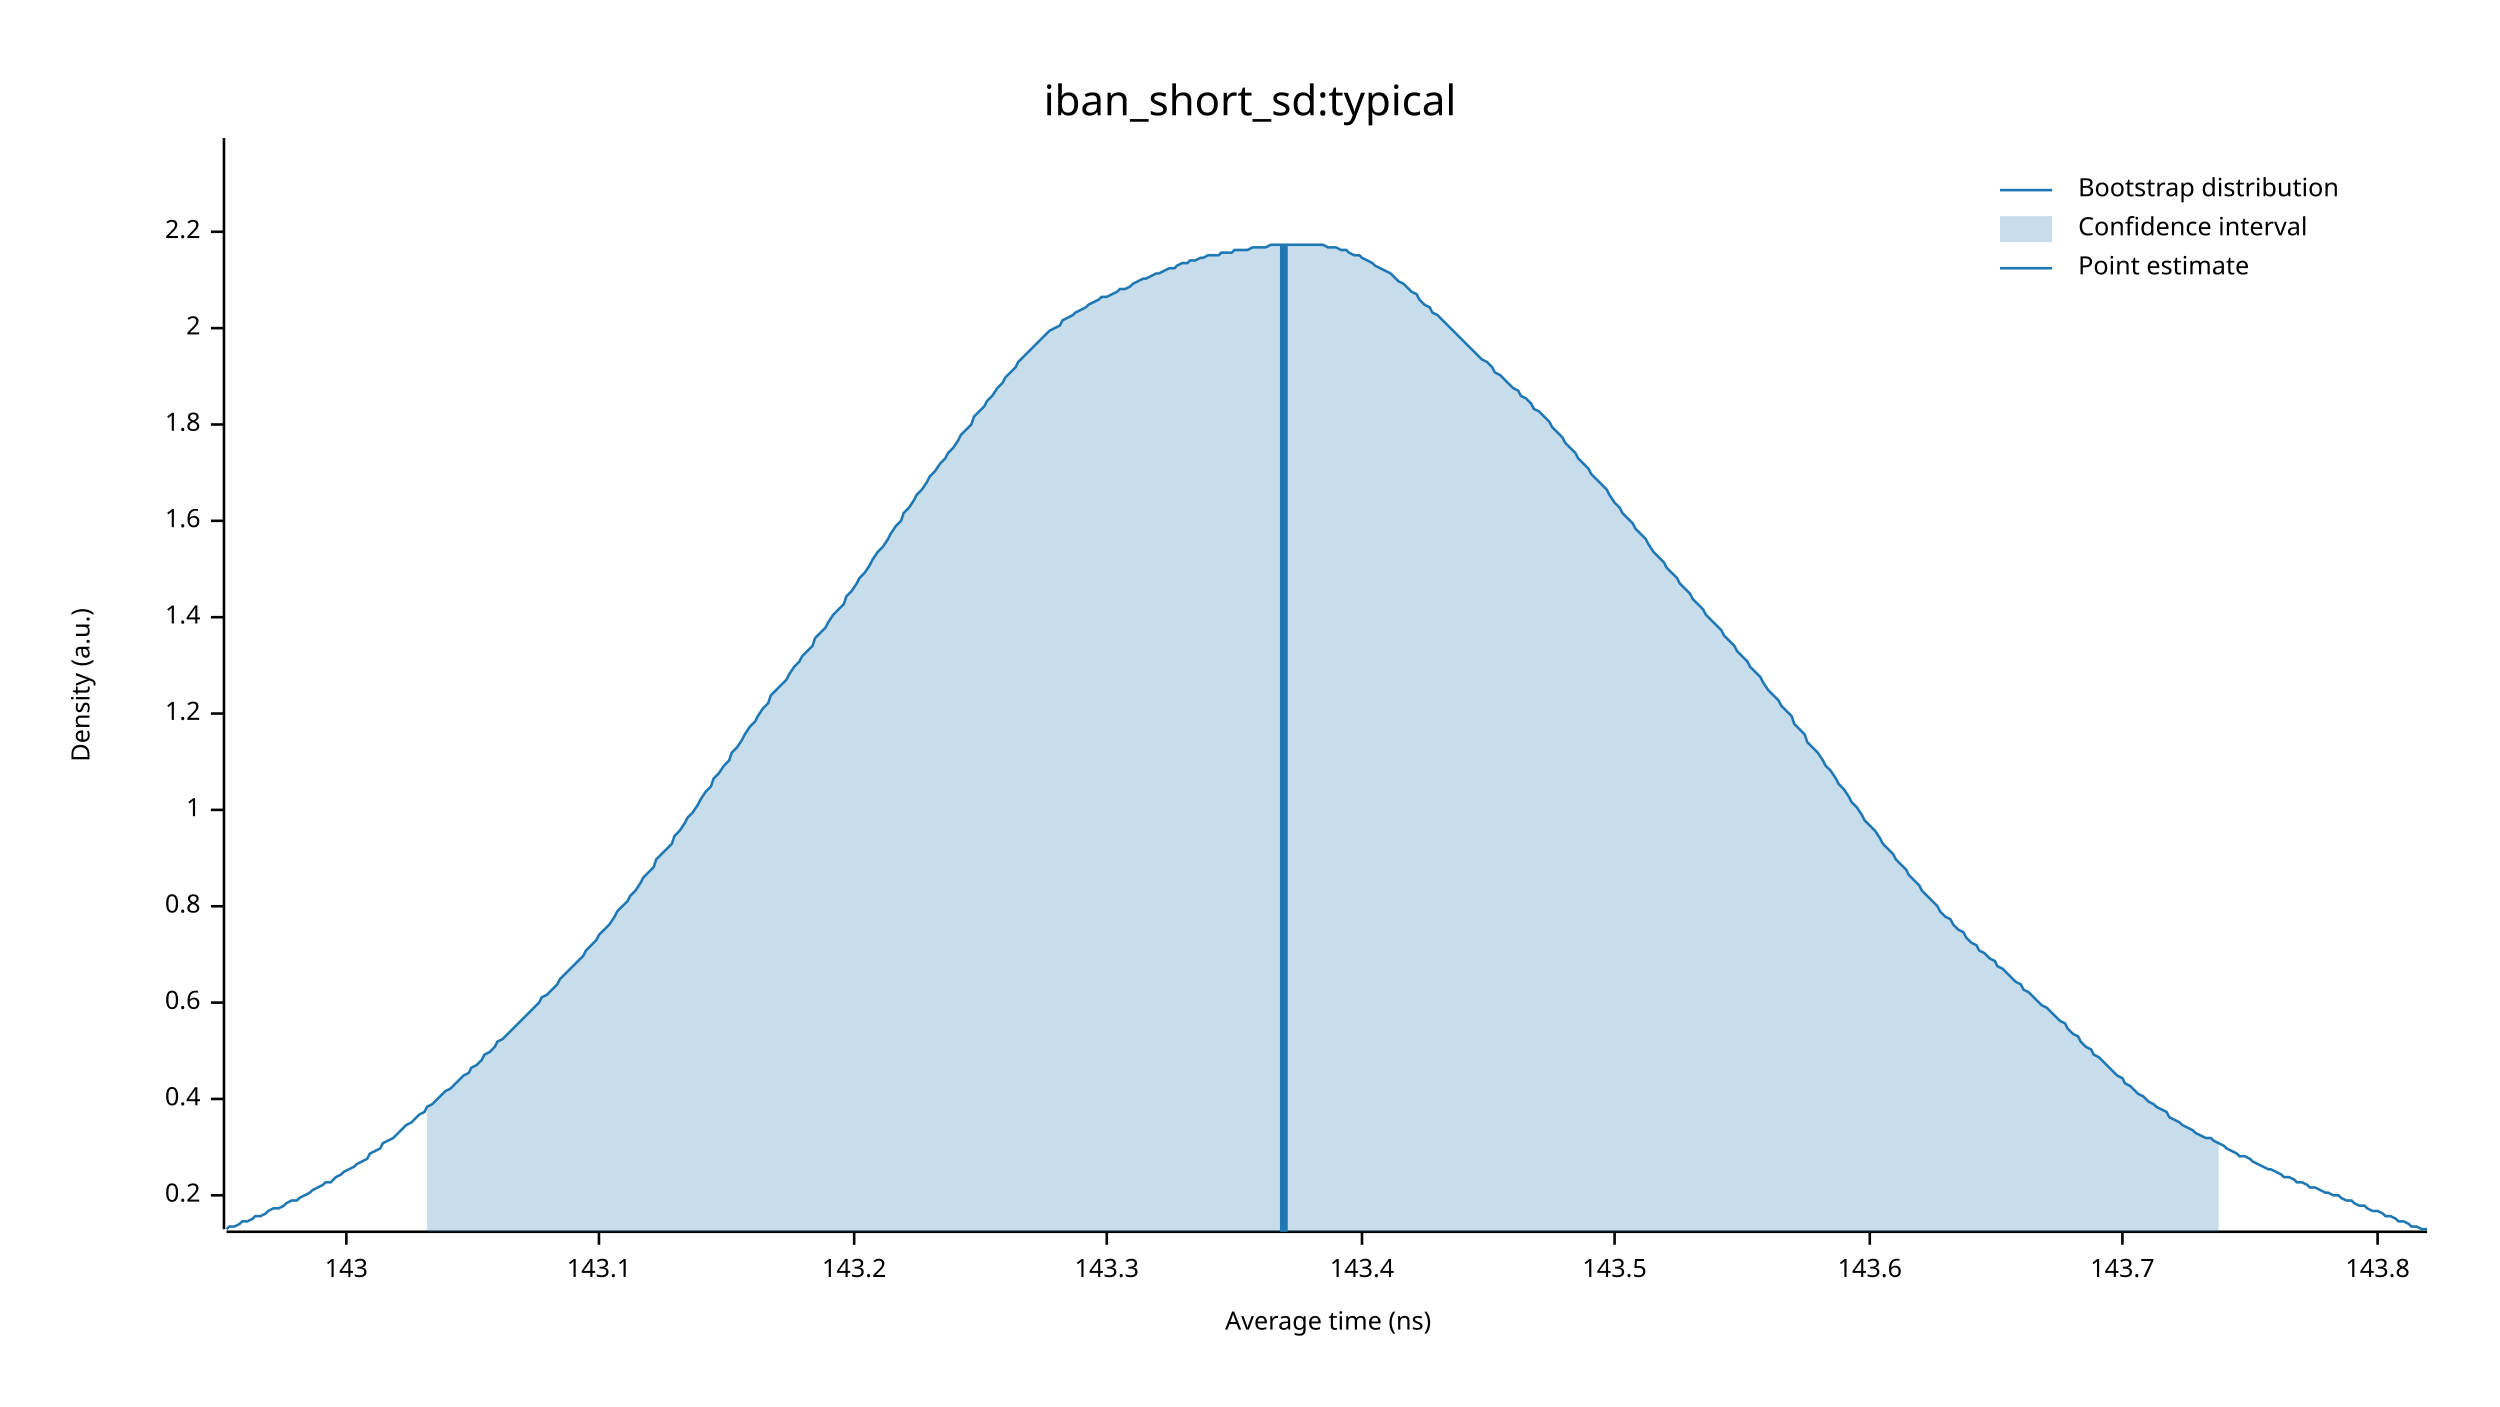
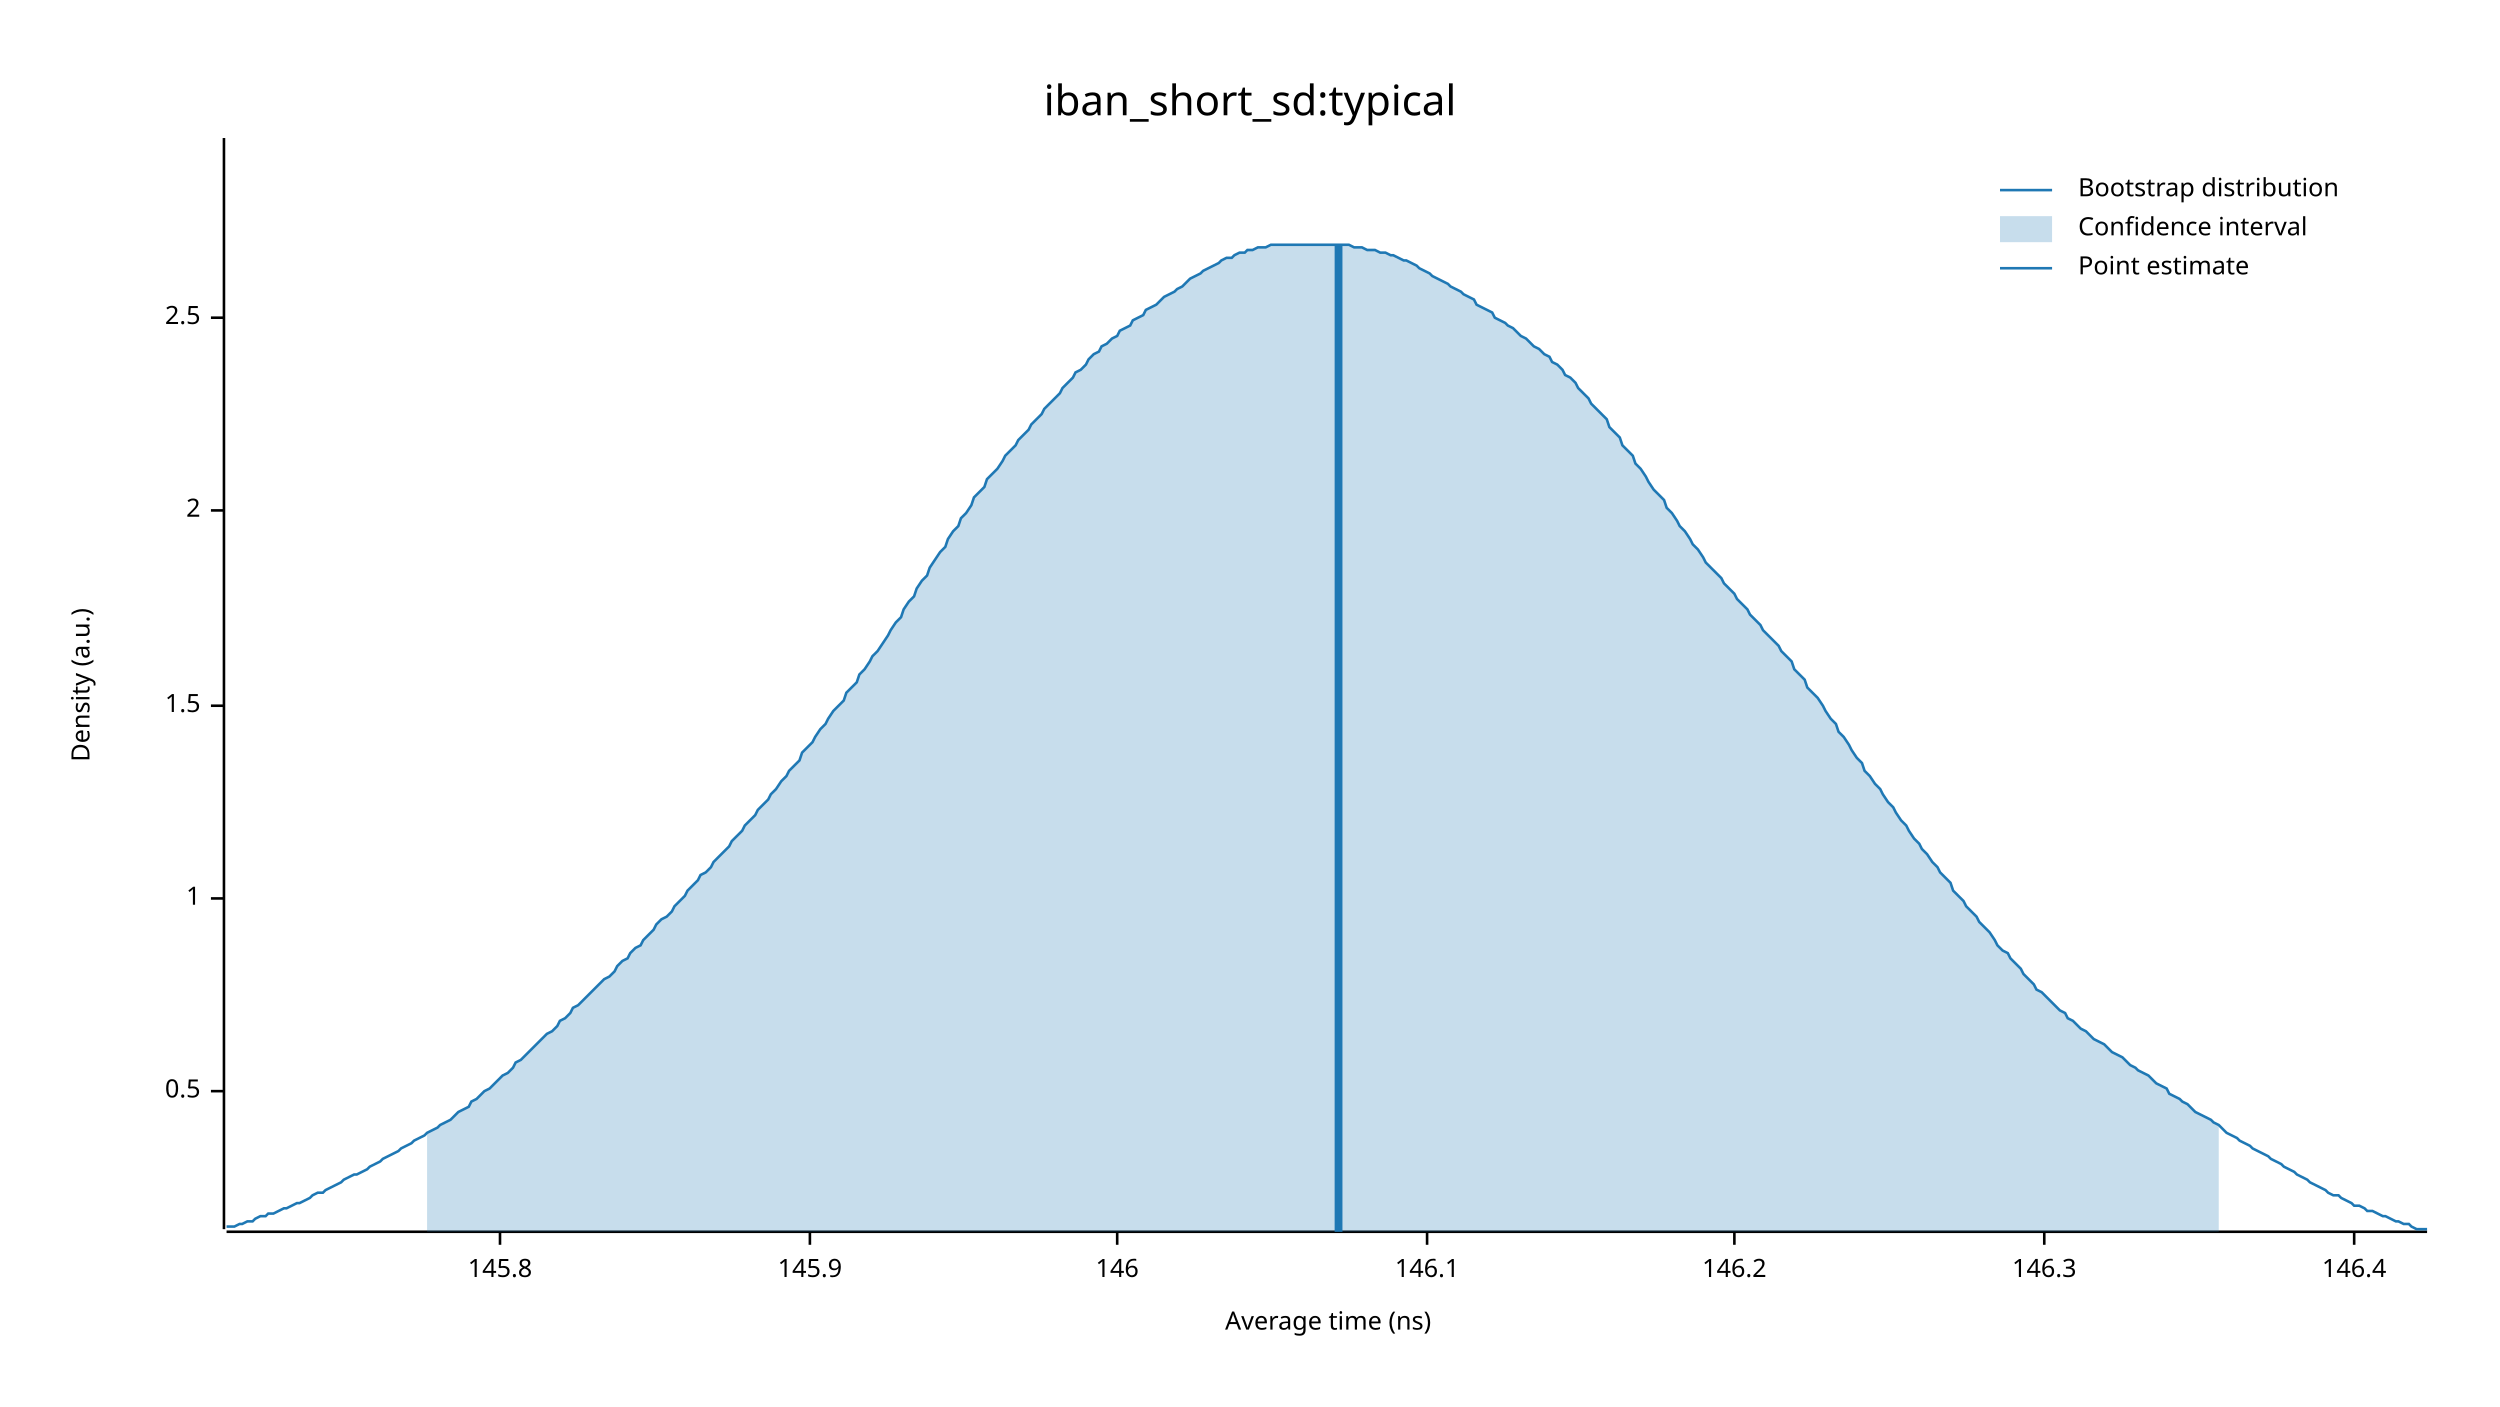
<svg xmlns="http://www.w3.org/2000/svg" width="960" height="540" viewBox="0 0 960 540">
  <text x="480" y="32" dy="0.76em" text-anchor="middle" font-family="sans-serif" font-size="16.129" opacity="1" fill="#000000">
iban_short_sd:typical
</text>
  <text x="27" y="263" dy="0.76em" text-anchor="middle" font-family="sans-serif" font-size="9.677" opacity="1" fill="#000000" transform="rotate(270, 27, 263)">
Density (a.u.)
</text>
  <text x="510" y="513" dy="-0.5ex" text-anchor="middle" font-family="sans-serif" font-size="9.677" opacity="1" fill="#000000">
Average time (ns)
</text>
  <polyline fill="none" opacity="1" stroke="#000000" stroke-width="1" points="86,53 86,472 " />
-   <text x="77" y="459" dy="0.5ex" text-anchor="end" font-family="sans-serif" font-size="9.677" opacity="1" fill="#000000">
- 0.2
+   <text x="77" y="419" dy="0.5ex" text-anchor="end" font-family="sans-serif" font-size="9.677" opacity="1" fill="#000000">
+ 0.5
</text>
-   <polyline fill="none" opacity="1" stroke="#000000" stroke-width="1" points="81,459 86,459 " />
-   <text x="77" y="422" dy="0.5ex" text-anchor="end" font-family="sans-serif" font-size="9.677" opacity="1" fill="#000000">
- 0.4
- </text>
-   <polyline fill="none" opacity="1" stroke="#000000" stroke-width="1" points="81,422 86,422 " />
-   <text x="77" y="385" dy="0.5ex" text-anchor="end" font-family="sans-serif" font-size="9.677" opacity="1" fill="#000000">
- 0.6
- </text>
-   <polyline fill="none" opacity="1" stroke="#000000" stroke-width="1" points="81,385 86,385 " />
-   <text x="77" y="348" dy="0.5ex" text-anchor="end" font-family="sans-serif" font-size="9.677" opacity="1" fill="#000000">
- 0.8
- </text>
-   <polyline fill="none" opacity="1" stroke="#000000" stroke-width="1" points="81,348 86,348 " />
-   <text x="77" y="311" dy="0.5ex" text-anchor="end" font-family="sans-serif" font-size="9.677" opacity="1" fill="#000000">
+   <polyline fill="none" opacity="1" stroke="#000000" stroke-width="1" points="81,419 86,419 " />
+   <text x="77" y="345" dy="0.5ex" text-anchor="end" font-family="sans-serif" font-size="9.677" opacity="1" fill="#000000">
1
</text>
-   <polyline fill="none" opacity="1" stroke="#000000" stroke-width="1" points="81,311 86,311 " />
-   <text x="77" y="274" dy="0.5ex" text-anchor="end" font-family="sans-serif" font-size="9.677" opacity="1" fill="#000000">
- 1.2
+   <polyline fill="none" opacity="1" stroke="#000000" stroke-width="1" points="81,345 86,345 " />
+   <text x="77" y="271" dy="0.5ex" text-anchor="end" font-family="sans-serif" font-size="9.677" opacity="1" fill="#000000">
+ 1.5
</text>
-   <polyline fill="none" opacity="1" stroke="#000000" stroke-width="1" points="81,274 86,274 " />
-   <text x="77" y="237" dy="0.5ex" text-anchor="end" font-family="sans-serif" font-size="9.677" opacity="1" fill="#000000">
- 1.4
- </text>
-   <polyline fill="none" opacity="1" stroke="#000000" stroke-width="1" points="81,237 86,237 " />
-   <text x="77" y="200" dy="0.5ex" text-anchor="end" font-family="sans-serif" font-size="9.677" opacity="1" fill="#000000">
- 1.6
- </text>
-   <polyline fill="none" opacity="1" stroke="#000000" stroke-width="1" points="81,200 86,200 " />
-   <text x="77" y="163" dy="0.5ex" text-anchor="end" font-family="sans-serif" font-size="9.677" opacity="1" fill="#000000">
- 1.8
- </text>
-   <polyline fill="none" opacity="1" stroke="#000000" stroke-width="1" points="81,163 86,163 " />
-   <text x="77" y="126" dy="0.5ex" text-anchor="end" font-family="sans-serif" font-size="9.677" opacity="1" fill="#000000">
+   <polyline fill="none" opacity="1" stroke="#000000" stroke-width="1" points="81,271 86,271 " />
+   <text x="77" y="196" dy="0.5ex" text-anchor="end" font-family="sans-serif" font-size="9.677" opacity="1" fill="#000000">
2
</text>
-   <polyline fill="none" opacity="1" stroke="#000000" stroke-width="1" points="81,126 86,126 " />
-   <text x="77" y="89" dy="0.5ex" text-anchor="end" font-family="sans-serif" font-size="9.677" opacity="1" fill="#000000">
- 2.2
+   <polyline fill="none" opacity="1" stroke="#000000" stroke-width="1" points="81,196 86,196 " />
+   <text x="77" y="122" dy="0.5ex" text-anchor="end" font-family="sans-serif" font-size="9.677" opacity="1" fill="#000000">
+ 2.5
</text>
-   <polyline fill="none" opacity="1" stroke="#000000" stroke-width="1" points="81,89 86,89 " />
+   <polyline fill="none" opacity="1" stroke="#000000" stroke-width="1" points="81,122 86,122 " />
  <polyline fill="none" opacity="1" stroke="#000000" stroke-width="1" points="87,473 932,473 " />
-   <text x="133" y="483" dy="0.76em" text-anchor="middle" font-family="sans-serif" font-size="9.677" opacity="1" fill="#000000">
- 143
+   <text x="192" y="483" dy="0.76em" text-anchor="middle" font-family="sans-serif" font-size="9.677" opacity="1" fill="#000000">
+ 145.8
</text>
-   <polyline fill="none" opacity="1" stroke="#000000" stroke-width="1" points="133,473 133,478 " />
-   <text x="230" y="483" dy="0.76em" text-anchor="middle" font-family="sans-serif" font-size="9.677" opacity="1" fill="#000000">
- 143.1
+   <polyline fill="none" opacity="1" stroke="#000000" stroke-width="1" points="192,473 192,478 " />
+   <text x="311" y="483" dy="0.76em" text-anchor="middle" font-family="sans-serif" font-size="9.677" opacity="1" fill="#000000">
+ 145.9
</text>
-   <polyline fill="none" opacity="1" stroke="#000000" stroke-width="1" points="230,473 230,478 " />
-   <text x="328" y="483" dy="0.76em" text-anchor="middle" font-family="sans-serif" font-size="9.677" opacity="1" fill="#000000">
- 143.2
+   <polyline fill="none" opacity="1" stroke="#000000" stroke-width="1" points="311,473 311,478 " />
+   <text x="429" y="483" dy="0.76em" text-anchor="middle" font-family="sans-serif" font-size="9.677" opacity="1" fill="#000000">
+ 146
</text>
-   <polyline fill="none" opacity="1" stroke="#000000" stroke-width="1" points="328,473 328,478 " />
-   <text x="425" y="483" dy="0.76em" text-anchor="middle" font-family="sans-serif" font-size="9.677" opacity="1" fill="#000000">
- 143.3
+   <polyline fill="none" opacity="1" stroke="#000000" stroke-width="1" points="429,473 429,478 " />
+   <text x="548" y="483" dy="0.76em" text-anchor="middle" font-family="sans-serif" font-size="9.677" opacity="1" fill="#000000">
+ 146.1
</text>
-   <polyline fill="none" opacity="1" stroke="#000000" stroke-width="1" points="425,473 425,478 " />
-   <text x="523" y="483" dy="0.76em" text-anchor="middle" font-family="sans-serif" font-size="9.677" opacity="1" fill="#000000">
- 143.4
+   <polyline fill="none" opacity="1" stroke="#000000" stroke-width="1" points="548,473 548,478 " />
+   <text x="666" y="483" dy="0.76em" text-anchor="middle" font-family="sans-serif" font-size="9.677" opacity="1" fill="#000000">
+ 146.2
</text>
-   <polyline fill="none" opacity="1" stroke="#000000" stroke-width="1" points="523,473 523,478 " />
-   <text x="620" y="483" dy="0.76em" text-anchor="middle" font-family="sans-serif" font-size="9.677" opacity="1" fill="#000000">
- 143.5
+   <polyline fill="none" opacity="1" stroke="#000000" stroke-width="1" points="666,473 666,478 " />
+   <text x="785" y="483" dy="0.76em" text-anchor="middle" font-family="sans-serif" font-size="9.677" opacity="1" fill="#000000">
+ 146.3
</text>
-   <polyline fill="none" opacity="1" stroke="#000000" stroke-width="1" points="620,473 620,478 " />
-   <text x="718" y="483" dy="0.76em" text-anchor="middle" font-family="sans-serif" font-size="9.677" opacity="1" fill="#000000">
- 143.6
+   <polyline fill="none" opacity="1" stroke="#000000" stroke-width="1" points="785,473 785,478 " />
+   <text x="904" y="483" dy="0.76em" text-anchor="middle" font-family="sans-serif" font-size="9.677" opacity="1" fill="#000000">
+ 146.4
</text>
-   <polyline fill="none" opacity="1" stroke="#000000" stroke-width="1" points="718,473 718,478 " />
-   <text x="815" y="483" dy="0.76em" text-anchor="middle" font-family="sans-serif" font-size="9.677" opacity="1" fill="#000000">
- 143.7
- </text>
-   <polyline fill="none" opacity="1" stroke="#000000" stroke-width="1" points="815,473 815,478 " />
-   <text x="913" y="483" dy="0.76em" text-anchor="middle" font-family="sans-serif" font-size="9.677" opacity="1" fill="#000000">
- 143.8
- </text>
-   <polyline fill="none" opacity="1" stroke="#000000" stroke-width="1" points="913,473 913,478 " />
-   <polyline fill="none" opacity="1" stroke="#1F78B4" stroke-width="1" points="87,472 88,471 90,471 92,470 93,469 95,469 97,468 98,467 100,467 102,466 103,465 105,464 107,464 109,463 110,462 112,461 114,461 115,460 117,459 119,458 120,457 122,456 124,455 125,454 127,454 129,452 131,451 132,450 134,449 136,448 137,447 139,446 141,445 142,443 144,442 146,441 147,439 149,438 151,437 153,435 154,434 156,432 158,431 159,430 161,428 163,427 164,425 166,424 168,422 169,421 171,419 173,418 175,416 176,415 178,413 180,412 181,410 183,409 185,407 186,405 188,404 190,402 191,400 193,399 195,397 197,395 198,394 200,392 202,390 203,389 205,387 207,385 208,383 210,382 212,380 214,378 215,376 217,374 219,372 220,371 222,369 224,367 225,365 227,363 229,361 230,359 232,357 234,355 236,352 237,350 239,348 241,346 242,344 244,342 246,339 247,337 249,335 251,333 252,330 254,328 256,326 258,324 259,321 261,319 263,316 264,314 266,312 268,309 269,307 271,304 273,302 274,299 276,297 278,294 280,292 281,289 283,287 285,284 286,282 288,279 290,277 291,275 293,272 295,270 296,267 298,265 300,263 302,261 303,259 305,256 307,254 308,252 310,250 312,248 313,245 315,243 317,241 318,239 320,236 322,234 324,232 325,229 327,227 329,224 330,222 332,220 334,217 335,215 337,212 339,210 341,207 342,205 344,202 346,200 347,197 349,195 351,192 352,190 354,188 356,185 357,183 359,181 361,178 363,176 364,174 366,172 368,169 369,167 371,165 373,163 374,160 376,158 378,156 379,154 381,152 383,149 385,147 386,145 388,143 390,141 391,139 393,137 395,135 396,134 398,132 400,130 401,129 403,127 405,126 407,125 408,123 410,122 412,121 413,120 415,119 417,118 418,117 420,116 422,115 423,114 425,114 427,113 429,112 430,111 432,111 434,110 435,109 437,108 439,107 440,107 442,106 444,105 445,105 447,104 449,103 451,103 452,102 454,101 456,101 457,100 459,100 461,99 462,99 464,98 466,98 468,98 469,97 471,97 473,97 474,96 476,96 478,96 479,96 481,95 483,95 484,95 486,95 488,94 490,94 491,94 493,94 495,94 496,94 498,94 500,94 501,94 503,94 505,94 506,94 508,94 510,95 512,95 513,95 515,96 517,96 518,97 520,98 522,98 523,99 525,100 527,101 528,102 530,103 532,104 534,105 535,106 537,108 539,109 540,110 542,112 544,113 545,115 547,117 549,118 550,120 552,121 554,123 556,125 557,126 559,128 561,130 562,131 564,133 566,135 567,136 569,138 571,139 573,141 574,143 576,144 578,146 579,147 581,149 583,150 584,152 586,153 588,155 589,157 591,158 593,160 595,162 596,164 598,166 600,168 601,170 603,172 605,174 606,176 608,178 610,180 611,182 613,184 615,186 617,188 618,190 620,193 622,195 623,197 625,199 627,201 628,203 630,205 632,207 633,209 635,212 637,214 639,216 640,218 642,220 644,222 645,224 647,226 649,228 650,230 652,232 654,234 655,236 657,238 659,240 661,242 662,244 664,246 666,248 667,250 669,252 671,254 672,256 674,258 676,260 677,262 679,265 681,267 683,269 684,271 686,273 688,275 689,278 691,280 693,282 694,285 696,287 698,289 700,292 701,294 703,296 705,299 706,301 708,303 710,306 711,308 713,310 715,313 716,315 718,317 720,319 722,322 723,324 725,326 727,328 728,330 730,332 732,334 733,336 735,338 737,340 738,342 740,344 742,346 744,348 745,350 747,352 749,353 750,355 752,357 754,358 755,360 757,362 759,363 760,365 762,366 764,368 766,369 767,371 769,372 771,374 772,375 774,377 776,378 777,380 779,381 781,383 782,384 784,386 786,387 788,389 789,390 791,392 793,393 794,395 796,397 798,398 799,400 801,402 803,403 804,405 806,406 808,408 810,410 811,411 813,413 815,414 816,416 818,417 820,419 821,420 823,421 825,423 827,424 828,425 830,426 832,427 833,429 835,430 837,431 838,432 840,433 842,434 843,435 845,436 847,437 849,437 850,438 852,439 854,440 855,441 857,442 859,443 860,444 862,444 864,445 865,446 867,447 869,448 871,449 872,449 874,450 876,451 877,452 879,452 881,453 882,454 884,454 886,455 887,456 889,456 891,457 893,458 894,458 896,459 898,459 899,460 901,461 903,461 904,462 906,463 908,463 909,464 911,465 913,465 915,466 916,467 918,467 920,468 921,469 923,469 925,470 926,471 928,471 930,472 932,472 " />
-   <polygon opacity="0.25" fill="#1F78B4" points="164,425 166,424 168,422 169,421 171,419 173,418 175,416 176,415 178,413 180,412 181,410 183,409 185,407 186,405 188,404 190,402 191,400 193,399 195,397 197,395 198,394 200,392 202,390 203,389 205,387 207,385 208,383 210,382 212,380 214,378 215,376 217,374 219,372 220,371 222,369 224,367 225,365 227,363 229,361 230,359 232,357 234,355 236,352 237,350 239,348 241,346 242,344 244,342 246,339 247,337 249,335 251,333 252,330 254,328 256,326 258,324 259,321 261,319 263,316 264,314 266,312 268,309 269,307 271,304 273,302 274,299 276,297 278,294 280,292 281,289 283,287 285,284 286,282 288,279 290,277 291,275 293,272 295,270 296,267 298,265 300,263 302,261 303,259 305,256 307,254 308,252 310,250 312,248 313,245 315,243 317,241 318,239 320,236 322,234 324,232 325,229 327,227 329,224 330,222 332,220 334,217 335,215 337,212 339,210 341,207 342,205 344,202 346,200 347,197 349,195 351,192 352,190 354,188 356,185 357,183 359,181 361,178 363,176 364,174 366,172 368,169 369,167 371,165 373,163 374,160 376,158 378,156 379,154 381,152 383,149 385,147 386,145 388,143 390,141 391,139 393,137 395,135 396,134 398,132 400,130 401,129 403,127 405,126 407,125 408,123 410,122 412,121 413,120 415,119 417,118 418,117 420,116 422,115 423,114 425,114 427,113 429,112 430,111 432,111 434,110 435,109 437,108 439,107 440,107 442,106 444,105 445,105 447,104 449,103 451,103 452,102 454,101 456,101 457,100 459,100 461,99 462,99 464,98 466,98 468,98 469,97 471,97 473,97 474,96 476,96 478,96 479,96 481,95 483,95 484,95 486,95 488,94 490,94 491,94 493,94 495,94 496,94 498,94 500,94 501,94 503,94 505,94 506,94 508,94 510,95 512,95 513,95 515,96 517,96 518,97 520,98 522,98 523,99 525,100 527,101 528,102 530,103 532,104 534,105 535,106 537,108 539,109 540,110 542,112 544,113 545,115 547,117 549,118 550,120 552,121 554,123 556,125 557,126 559,128 561,130 562,131 564,133 566,135 567,136 569,138 571,139 573,141 574,143 576,144 578,146 579,147 581,149 583,150 584,152 586,153 588,155 589,157 591,158 593,160 595,162 596,164 598,166 600,168 601,170 603,172 605,174 606,176 608,178 610,180 611,182 613,184 615,186 617,188 618,190 620,193 622,195 623,197 625,199 627,201 628,203 630,205 632,207 633,209 635,212 637,214 639,216 640,218 642,220 644,222 645,224 647,226 649,228 650,230 652,232 654,234 655,236 657,238 659,240 661,242 662,244 664,246 666,248 667,250 669,252 671,254 672,256 674,258 676,260 677,262 679,265 681,267 683,269 684,271 686,273 688,275 689,278 691,280 693,282 694,285 696,287 698,289 700,292 701,294 703,296 705,299 706,301 708,303 710,306 711,308 713,310 715,313 716,315 718,317 720,319 722,322 723,324 725,326 727,328 728,330 730,332 732,334 733,336 735,338 737,340 738,342 740,344 742,346 744,348 745,350 747,352 749,353 750,355 752,357 754,358 755,360 757,362 759,363 760,365 762,366 764,368 766,369 767,371 769,372 771,374 772,375 774,377 776,378 777,380 779,381 781,383 782,384 784,386 786,387 788,389 789,390 791,392 793,393 794,395 796,397 798,398 799,400 801,402 803,403 804,405 806,406 808,408 810,410 811,411 813,413 815,414 816,416 818,417 820,419 821,420 823,421 825,423 827,424 828,425 830,426 832,427 833,429 835,430 837,431 838,432 840,433 842,434 843,435 845,436 847,437 849,437 850,438 852,439 852,473 164,473 " />
-   <polyline fill="none" opacity="1" stroke="#1F78B4" stroke-width="3" points="493,473 493,94 " />
+   <polyline fill="none" opacity="1" stroke="#000000" stroke-width="1" points="904,473 904,478 " />
+   <polyline fill="none" opacity="1" stroke="#1F78B4" stroke-width="1" points="87,471 88,471 90,471 92,470 93,470 95,469 97,469 98,468 100,467 102,467 103,466 105,466 107,465 109,464 110,464 112,463 114,462 115,462 117,461 119,460 120,459 122,458 124,458 125,457 127,456 129,455 131,454 132,453 134,452 136,451 137,451 139,450 141,449 142,448 144,447 146,446 147,445 149,444 151,443 153,442 154,441 156,440 158,439 159,438 161,437 163,436 164,435 166,434 168,433 169,432 171,431 173,430 175,428 176,427 178,426 180,425 181,423 183,422 185,420 186,419 188,418 190,416 191,415 193,413 195,412 197,410 198,408 200,407 202,405 203,404 205,402 207,400 208,399 210,397 212,396 214,394 215,392 217,391 219,389 220,387 222,386 224,384 225,383 227,381 229,379 230,378 232,376 234,375 236,373 237,371 239,369 241,368 242,366 244,364 246,363 247,361 249,359 251,357 252,355 254,353 256,352 258,350 259,348 261,346 263,344 264,342 266,340 268,338 269,336 271,335 273,333 274,331 276,329 278,327 280,325 281,323 283,321 285,319 286,317 288,315 290,313 291,311 293,309 295,307 296,305 298,303 300,300 302,298 303,296 305,294 307,292 308,289 310,287 312,285 313,283 315,280 317,278 318,276 320,273 322,271 324,269 325,266 327,264 329,262 330,259 332,257 334,254 335,252 337,250 339,247 341,244 342,242 344,239 346,237 347,234 349,231 351,229 352,226 354,223 356,221 357,218 359,215 361,212 363,210 364,207 366,204 368,202 369,199 371,197 373,194 374,191 376,189 378,187 379,184 381,182 383,180 385,177 386,175 388,173 390,171 391,169 393,167 395,165 396,163 398,161 400,159 401,157 403,155 405,153 407,151 408,149 410,147 412,145 413,143 415,142 417,140 418,138 420,136 422,135 423,133 425,132 427,130 429,129 430,127 432,126 434,125 435,123 437,122 439,121 440,119 442,118 444,117 445,116 447,114 449,113 451,112 452,111 454,110 456,108 457,107 459,106 461,105 462,104 464,103 466,102 468,101 469,100 471,99 473,99 474,98 476,97 478,97 479,96 481,96 483,95 484,95 486,95 488,94 490,94 491,94 493,94 495,94 496,94 498,94 500,94 501,94 503,94 505,94 506,94 508,94 510,94 512,94 513,94 515,94 517,94 518,94 520,95 522,95 523,95 525,96 527,96 528,96 530,97 532,97 534,98 535,98 537,99 539,100 540,100 542,101 544,102 545,103 547,104 549,105 550,106 552,107 554,108 556,109 557,110 559,111 561,112 562,113 564,114 566,115 567,117 569,118 571,119 573,120 574,122 576,123 578,124 579,125 581,126 583,128 584,129 586,130 588,132 589,133 591,134 593,136 595,137 596,139 598,140 600,142 601,144 603,145 605,147 606,149 608,151 610,153 611,155 613,157 615,159 617,161 618,164 620,166 622,168 623,171 625,173 627,175 628,178 630,180 632,183 633,185 635,188 637,190 639,192 640,195 642,197 644,200 645,202 647,204 649,207 650,209 652,211 654,214 655,216 657,218 659,220 661,222 662,224 664,226 666,228 667,230 669,232 671,234 672,236 674,238 676,240 677,242 679,244 681,246 683,248 684,250 686,252 688,254 689,257 691,259 693,261 694,264 696,266 698,268 700,271 701,273 703,276 705,278 706,281 708,283 710,286 711,288 713,291 715,293 716,296 718,298 720,301 722,303 723,305 725,308 727,310 728,312 730,315 732,317 733,319 735,322 737,324 738,326 740,328 742,331 744,333 745,335 747,337 749,339 750,342 752,344 754,346 755,348 757,350 759,352 760,354 762,356 764,358 766,361 767,363 769,365 771,366 772,368 774,370 776,372 777,374 779,376 781,378 782,380 784,381 786,383 788,385 789,386 791,388 793,389 794,391 796,392 798,394 799,395 801,396 803,398 804,399 806,400 808,401 810,403 811,404 813,405 815,406 816,407 818,409 820,410 821,411 823,412 825,413 827,415 828,416 830,417 832,418 833,420 835,421 837,422 838,423 840,424 842,426 843,427 845,428 847,429 849,430 850,431 852,432 854,434 855,435 857,436 859,437 860,438 862,439 864,440 865,441 867,442 869,443 871,444 872,445 874,446 876,447 877,448 879,449 881,450 882,451 884,452 886,453 887,454 889,455 891,456 893,457 894,458 896,459 898,459 899,460 901,461 903,462 904,463 906,463 908,464 909,465 911,465 913,466 915,467 916,467 918,468 920,469 921,469 923,470 925,470 926,471 928,472 930,472 932,472 " />
+   <polygon opacity="0.25" fill="#1F78B4" points="164,435 166,434 168,433 169,432 171,431 173,430 175,428 176,427 178,426 180,425 181,423 183,422 185,420 186,419 188,418 190,416 191,415 193,413 195,412 197,410 198,408 200,407 202,405 203,404 205,402 207,400 208,399 210,397 212,396 214,394 215,392 217,391 219,389 220,387 222,386 224,384 225,383 227,381 229,379 230,378 232,376 234,375 236,373 237,371 239,369 241,368 242,366 244,364 246,363 247,361 249,359 251,357 252,355 254,353 256,352 258,350 259,348 261,346 263,344 264,342 266,340 268,338 269,336 271,335 273,333 274,331 276,329 278,327 280,325 281,323 283,321 285,319 286,317 288,315 290,313 291,311 293,309 295,307 296,305 298,303 300,300 302,298 303,296 305,294 307,292 308,289 310,287 312,285 313,283 315,280 317,278 318,276 320,273 322,271 324,269 325,266 327,264 329,262 330,259 332,257 334,254 335,252 337,250 339,247 341,244 342,242 344,239 346,237 347,234 349,231 351,229 352,226 354,223 356,221 357,218 359,215 361,212 363,210 364,207 366,204 368,202 369,199 371,197 373,194 374,191 376,189 378,187 379,184 381,182 383,180 385,177 386,175 388,173 390,171 391,169 393,167 395,165 396,163 398,161 400,159 401,157 403,155 405,153 407,151 408,149 410,147 412,145 413,143 415,142 417,140 418,138 420,136 422,135 423,133 425,132 427,130 429,129 430,127 432,126 434,125 435,123 437,122 439,121 440,119 442,118 444,117 445,116 447,114 449,113 451,112 452,111 454,110 456,108 457,107 459,106 461,105 462,104 464,103 466,102 468,101 469,100 471,99 473,99 474,98 476,97 478,97 479,96 481,96 483,95 484,95 486,95 488,94 490,94 491,94 493,94 495,94 496,94 498,94 500,94 501,94 503,94 505,94 506,94 508,94 510,94 512,94 513,94 515,94 517,94 518,94 520,95 522,95 523,95 525,96 527,96 528,96 530,97 532,97 534,98 535,98 537,99 539,100 540,100 542,101 544,102 545,103 547,104 549,105 550,106 552,107 554,108 556,109 557,110 559,111 561,112 562,113 564,114 566,115 567,117 569,118 571,119 573,120 574,122 576,123 578,124 579,125 581,126 583,128 584,129 586,130 588,132 589,133 591,134 593,136 595,137 596,139 598,140 600,142 601,144 603,145 605,147 606,149 608,151 610,153 611,155 613,157 615,159 617,161 618,164 620,166 622,168 623,171 625,173 627,175 628,178 630,180 632,183 633,185 635,188 637,190 639,192 640,195 642,197 644,200 645,202 647,204 649,207 650,209 652,211 654,214 655,216 657,218 659,220 661,222 662,224 664,226 666,228 667,230 669,232 671,234 672,236 674,238 676,240 677,242 679,244 681,246 683,248 684,250 686,252 688,254 689,257 691,259 693,261 694,264 696,266 698,268 700,271 701,273 703,276 705,278 706,281 708,283 710,286 711,288 713,291 715,293 716,296 718,298 720,301 722,303 723,305 725,308 727,310 728,312 730,315 732,317 733,319 735,322 737,324 738,326 740,328 742,331 744,333 745,335 747,337 749,339 750,342 752,344 754,346 755,348 757,350 759,352 760,354 762,356 764,358 766,361 767,363 769,365 771,366 772,368 774,370 776,372 777,374 779,376 781,378 782,380 784,381 786,383 788,385 789,386 791,388 793,389 794,391 796,392 798,394 799,395 801,396 803,398 804,399 806,400 808,401 810,403 811,404 813,405 815,406 816,407 818,409 820,410 821,411 823,412 825,413 827,415 828,416 830,417 832,418 833,420 835,421 837,422 838,423 840,424 842,426 843,427 845,428 847,429 849,430 850,431 852,432 852,473 164,473 " />
+   <polyline fill="none" opacity="1" stroke="#1F78B4" stroke-width="3" points="514,473 514,94 " />
  <text x="798" y="68" dy="0.76em" text-anchor="start" font-family="sans-serif" font-size="9.677" opacity="1" fill="#000000">
Bootstrap distribution
</text>
  <text x="798" y="83" dy="0.76em" text-anchor="start" font-family="sans-serif" font-size="9.677" opacity="1" fill="#000000">
Confidence interval
</text>
  <text x="798" y="98" dy="0.76em" text-anchor="start" font-family="sans-serif" font-size="9.677" opacity="1" fill="#000000">
Point estimate
</text>
  <polyline fill="none" opacity="1" stroke="#1F78B4" stroke-width="1" points="768,73 788,73 " />
  <rect x="768" y="83" width="20" height="10" opacity="0.25" fill="#1F78B4" stroke="none" />
  <polyline fill="none" opacity="1" stroke="#1F78B4" stroke-width="1" points="768,103 788,103 " />
</svg>
